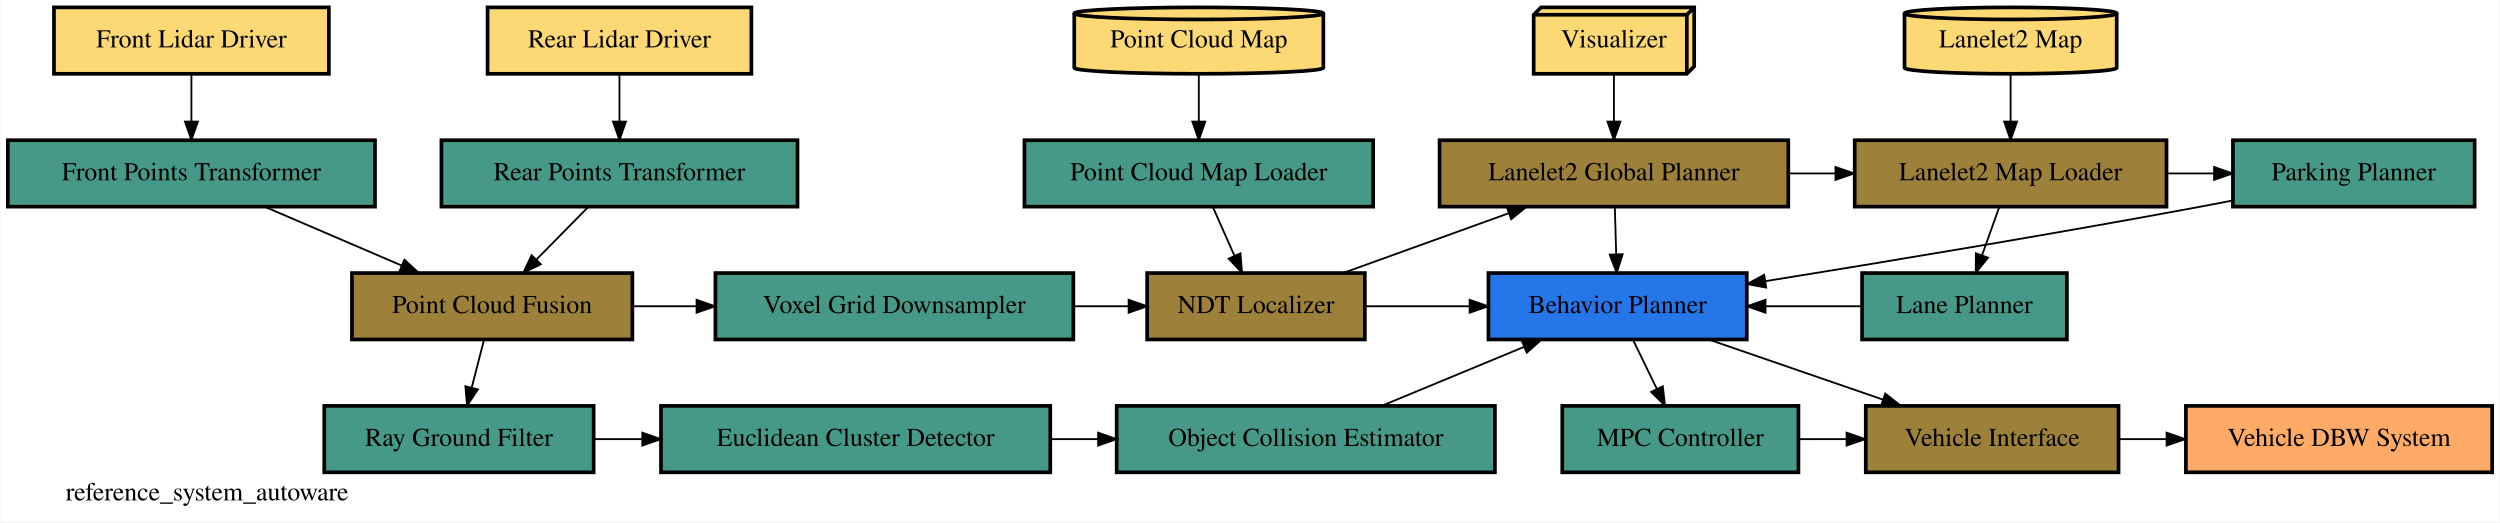
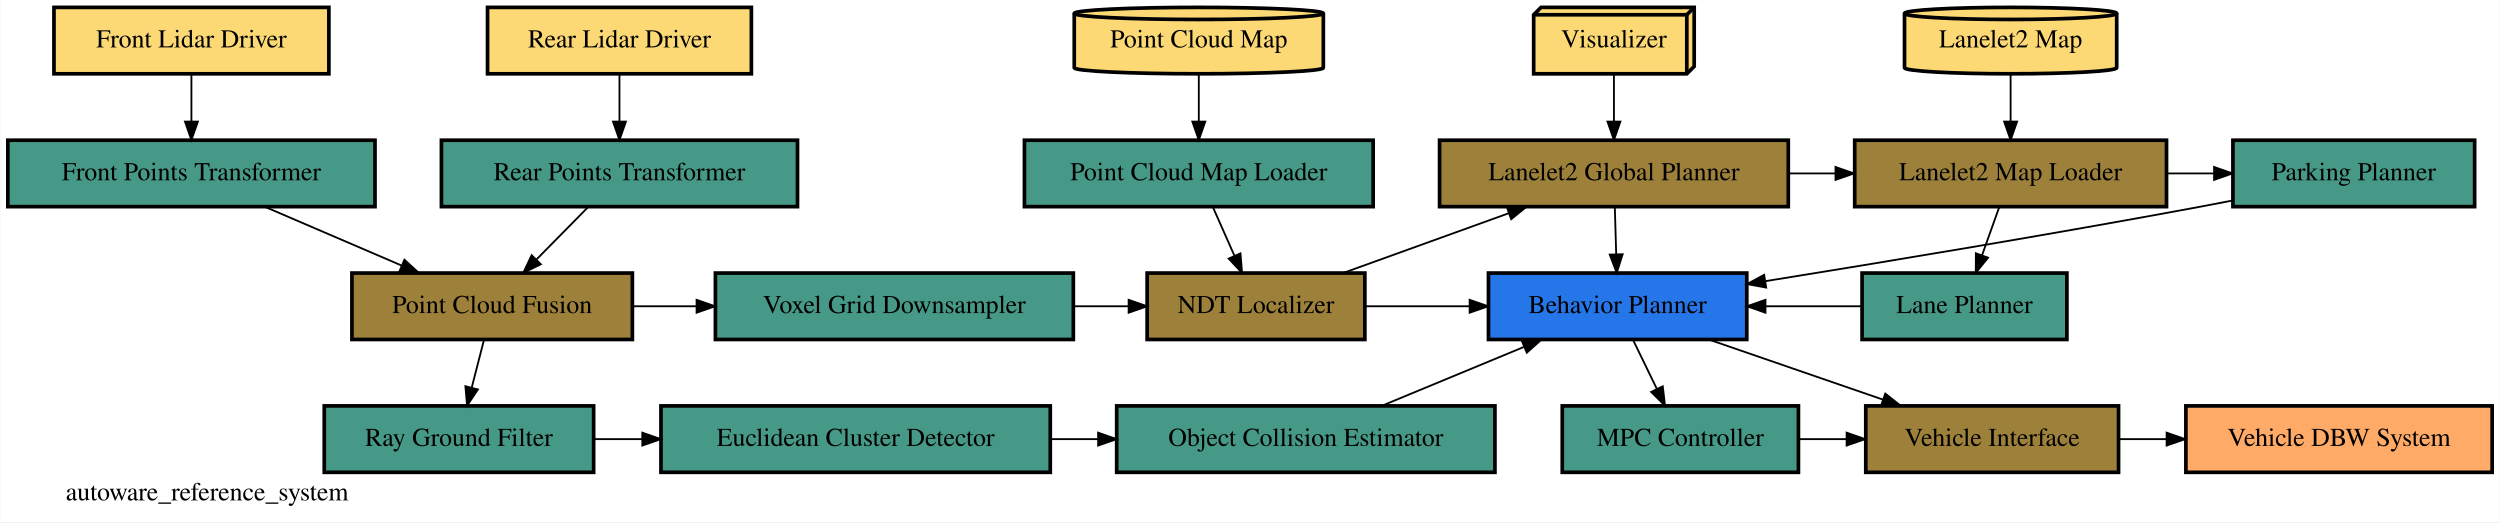
<svg xmlns="http://www.w3.org/2000/svg" width="1355pt" height="283pt" viewBox="0.00 0.00 1354.50 283.00">
  <g id="graph0" class="graph" transform="scale(1 1) rotate(0) translate(4 279)">
    <polygon fill="white" stroke="transparent" points="-4,4 -4,-279 1350.5,-279 1350.5,4 -4,4" />
-     <text text-anchor="middle" x="108" y="-7.8" font-family="Times,serif" font-size="14.00">reference_system_autoware</text>
+     <text text-anchor="middle" x="108" y="-7.8" font-family="Times,serif" font-size="14.00">autoware_reference_system</text>
    <g id="node1" class="node">
      <polygon fill="#fcd975" stroke="black" stroke-width="2" points="174,-275 25,-275 25,-239 174,-239 174,-275" />
      <text text-anchor="middle" x="99.5" y="-253.3" font-family="Times,serif" font-size="14.00">Front Lidar Driver</text>
    </g>
    <g id="node6" class="node">
      <polygon fill="#469986" stroke="black" stroke-width="2" points="199,-203 0,-203 0,-167 199,-167 199,-203" />
      <text text-anchor="middle" x="99.5" y="-181.3" font-family="Times,serif" font-size="14.00">Front Points Transformer</text>
    </g>
    <g id="edge1" class="edge">
      <path fill="none" stroke="black" d="M99.5,-238.7C99.5,-230.98 99.5,-221.71 99.5,-213.11" />
      <polygon fill="black" stroke="black" points="103,-213.1 99.5,-203.1 96,-213.1 103,-213.1" />
    </g>
    <g id="node2" class="node">
      <polygon fill="#fcd975" stroke="black" stroke-width="2" points="403,-275 260,-275 260,-239 403,-239 403,-275" />
      <text text-anchor="middle" x="331.5" y="-253.3" font-family="Times,serif" font-size="14.00">Rear Lidar Driver</text>
    </g>
    <g id="node7" class="node">
      <polygon fill="#469986" stroke="black" stroke-width="2" points="428,-203 235,-203 235,-167 428,-167 428,-203" />
      <text text-anchor="middle" x="331.5" y="-181.3" font-family="Times,serif" font-size="14.00">Rear Points Transformer</text>
    </g>
    <g id="edge2" class="edge">
      <path fill="none" stroke="black" d="M331.5,-238.7C331.5,-230.98 331.5,-221.71 331.5,-213.11" />
      <polygon fill="black" stroke="black" points="335,-213.1 331.5,-203.1 328,-213.1 335,-213.1" />
    </g>
    <g id="node3" class="node">
      <path fill="#fcd975" stroke="black" stroke-width="2" d="M713,-271.73C713,-273.53 682.75,-275 645.5,-275 608.25,-275 578,-273.53 578,-271.73 578,-271.73 578,-242.27 578,-242.27 578,-240.47 608.25,-239 645.5,-239 682.75,-239 713,-240.47 713,-242.27 713,-242.27 713,-271.73 713,-271.73" />
      <path fill="none" stroke="black" stroke-width="2" d="M713,-271.73C713,-269.92 682.75,-268.45 645.5,-268.45 608.25,-268.45 578,-269.92 578,-271.73" />
      <text text-anchor="middle" x="645.5" y="-253.3" font-family="Times,serif" font-size="14.00">Point Cloud Map</text>
    </g>
    <g id="node8" class="node">
      <polygon fill="#469986" stroke="black" stroke-width="2" points="740,-203 551,-203 551,-167 740,-167 740,-203" />
      <text text-anchor="middle" x="645.5" y="-181.3" font-family="Times,serif" font-size="14.00">Point Cloud Map Loader</text>
    </g>
    <g id="edge3" class="edge">
      <path fill="none" stroke="black" d="M645.5,-238.7C645.5,-230.98 645.5,-221.71 645.5,-213.11" />
      <polygon fill="black" stroke="black" points="649,-213.1 645.5,-203.1 642,-213.1 649,-213.1" />
    </g>
    <g id="node4" class="node">
      <polygon fill="#fcd975" stroke="black" stroke-width="2" points="914,-275 831,-275 827,-271 827,-239 910,-239 914,-243 914,-275" />
      <polyline fill="none" stroke="black" stroke-width="2" points="910,-271 827,-271 " />
      <polyline fill="none" stroke="black" stroke-width="2" points="910,-271 910,-239 " />
      <polyline fill="none" stroke="black" stroke-width="2" points="910,-271 914,-275 " />
      <text text-anchor="middle" x="870.5" y="-253.3" font-family="Times,serif" font-size="14.00">Visualizer</text>
    </g>
    <g id="node20" class="node">
      <polygon fill="#9d813b" stroke="black" stroke-width="2" points="965,-203 776,-203 776,-167 965,-167 965,-203" />
      <text text-anchor="middle" x="870.5" y="-181.3" font-family="Times,serif" font-size="14.00">Lanelet2 Global Planner</text>
    </g>
    <g id="edge4" class="edge">
      <path fill="none" stroke="black" d="M870.5,-238.7C870.5,-230.98 870.5,-221.71 870.5,-213.11" />
      <polygon fill="black" stroke="black" points="874,-213.1 870.5,-203.1 867,-213.1 874,-213.1" />
    </g>
    <g id="node5" class="node">
      <path fill="#fcd975" stroke="black" stroke-width="2" d="M1143,-271.73C1143,-273.53 1117.23,-275 1085.5,-275 1053.77,-275 1028,-273.53 1028,-271.73 1028,-271.73 1028,-242.27 1028,-242.27 1028,-240.47 1053.77,-239 1085.5,-239 1117.23,-239 1143,-240.47 1143,-242.27 1143,-242.27 1143,-271.73 1143,-271.73" />
      <path fill="none" stroke="black" stroke-width="2" d="M1143,-271.73C1143,-269.92 1117.23,-268.45 1085.5,-268.45 1053.77,-268.45 1028,-269.92 1028,-271.73" />
      <text text-anchor="middle" x="1085.5" y="-253.3" font-family="Times,serif" font-size="14.00">Lanelet2 Map</text>
    </g>
    <g id="node19" class="node">
      <polygon fill="#9d813b" stroke="black" stroke-width="2" points="1170,-203 1001,-203 1001,-167 1170,-167 1170,-203" />
      <text text-anchor="middle" x="1085.5" y="-181.3" font-family="Times,serif" font-size="14.00">Lanelet2 Map Loader</text>
    </g>
    <g id="edge5" class="edge">
      <path fill="none" stroke="black" d="M1085.5,-238.7C1085.5,-230.98 1085.5,-221.71 1085.5,-213.11" />
      <polygon fill="black" stroke="black" points="1089,-213.1 1085.5,-203.1 1082,-213.1 1089,-213.1" />
    </g>
    <g id="node16" class="node">
      <polygon fill="#9d813b" stroke="black" stroke-width="2" points="338.5,-131 186.5,-131 186.5,-95 338.5,-95 338.5,-131" />
      <text text-anchor="middle" x="262.5" y="-109.3" font-family="Times,serif" font-size="14.00">Point Cloud Fusion</text>
    </g>
    <g id="edge6" class="edge">
      <path fill="none" stroke="black" d="M139.37,-166.88C161.66,-157.31 189.62,-145.3 213.26,-135.15" />
      <polygon fill="black" stroke="black" points="214.95,-138.23 222.76,-131.07 212.19,-131.8 214.95,-138.23" />
    </g>
    <g id="edge7" class="edge">
      <path fill="none" stroke="black" d="M314.44,-166.7C306,-158.14 295.68,-147.66 286.46,-138.3" />
      <polygon fill="black" stroke="black" points="288.87,-135.77 279.36,-131.1 283.89,-140.68 288.87,-135.77" />
    </g>
    <g id="node17" class="node">
      <polygon fill="#9d813b" stroke="black" stroke-width="2" points="735.5,-131 617.5,-131 617.5,-95 735.5,-95 735.5,-131" />
      <text text-anchor="middle" x="676.5" y="-109.3" font-family="Times,serif" font-size="14.00">NDT Localizer</text>
    </g>
    <g id="edge8" class="edge">
      <path fill="none" stroke="black" d="M653.16,-166.7C656.69,-158.73 660.96,-149.1 664.87,-140.26" />
      <polygon fill="black" stroke="black" points="668.08,-141.67 668.93,-131.1 661.68,-138.83 668.08,-141.67" />
    </g>
    <g id="node9" class="node">
      <polygon fill="#469986" stroke="black" stroke-width="2" points="577.5,-131 383.5,-131 383.5,-95 577.5,-95 577.5,-131" />
      <text text-anchor="middle" x="480.5" y="-109.3" font-family="Times,serif" font-size="14.00">Voxel Grid Downsampler</text>
    </g>
    <g id="edge16" class="edge">
      <path fill="none" stroke="black" d="M577.73,-113C587.57,-113 597.4,-113 607.23,-113" />
      <polygon fill="black" stroke="black" points="607.47,-116.5 617.47,-113 607.47,-109.5 607.47,-116.5" />
    </g>
    <g id="node10" class="node">
      <polygon fill="#469986" stroke="black" stroke-width="2" points="317.5,-59 171.5,-59 171.5,-23 317.5,-23 317.5,-59" />
      <text text-anchor="middle" x="244.5" y="-37.3" font-family="Times,serif" font-size="14.00">Ray Ground Filter</text>
    </g>
    <g id="node11" class="node">
      <polygon fill="#469986" stroke="black" stroke-width="2" points="565,-59 354,-59 354,-23 565,-23 565,-59" />
      <text text-anchor="middle" x="459.5" y="-37.3" font-family="Times,serif" font-size="14.00">Euclidean Cluster Detector</text>
    </g>
    <g id="edge22" class="edge">
      <path fill="none" stroke="black" d="M317.57,-41C326.27,-41 334.97,-41 343.67,-41" />
      <polygon fill="black" stroke="black" points="343.88,-44.5 353.88,-41 343.88,-37.5 343.88,-44.5" />
    </g>
    <g id="node12" class="node">
      <polygon fill="#469986" stroke="black" stroke-width="2" points="806,-59 601,-59 601,-23 806,-23 806,-59" />
      <text text-anchor="middle" x="703.5" y="-37.3" font-family="Times,serif" font-size="14.00">Object Collision Estimator</text>
    </g>
    <g id="edge23" class="edge">
      <path fill="none" stroke="black" d="M565.3,-41C573.83,-41 582.37,-41 590.91,-41" />
      <polygon fill="black" stroke="black" points="590.93,-44.5 600.93,-41 590.93,-37.5 590.93,-44.5" />
    </g>
    <g id="node21" class="node">
      <polygon fill="#2576e8" stroke="black" stroke-width="2" points="942.5,-131 802.5,-131 802.5,-95 942.5,-95 942.5,-131" />
      <text text-anchor="middle" x="872.5" y="-109.3" font-family="Times,serif" font-size="14.00">Behavior Planner</text>
    </g>
    <g id="edge24" class="edge">
      <path fill="none" stroke="black" d="M744.71,-59.07C767.89,-68.67 797.03,-80.74 821.63,-90.93" />
      <polygon fill="black" stroke="black" points="820.58,-94.28 831.16,-94.88 823.26,-87.82 820.58,-94.28" />
    </g>
    <g id="node13" class="node">
      <polygon fill="#469986" stroke="black" stroke-width="2" points="970.5,-59 842.5,-59 842.5,-23 970.5,-23 970.5,-59" />
      <text text-anchor="middle" x="906.5" y="-37.3" font-family="Times,serif" font-size="14.00">MPC Controller</text>
    </g>
    <g id="node18" class="node">
      <polygon fill="#9d813b" stroke="black" stroke-width="2" points="1144,-59 1007,-59 1007,-23 1144,-23 1144,-59" />
      <text text-anchor="middle" x="1075.5" y="-37.3" font-family="Times,serif" font-size="14.00">Vehicle Interface</text>
    </g>
    <g id="edge25" class="edge">
      <path fill="none" stroke="black" d="M970.54,-41C979.18,-41 987.82,-41 996.47,-41" />
      <polygon fill="black" stroke="black" points="996.62,-44.5 1006.62,-41 996.62,-37.5 996.62,-44.5" />
    </g>
    <g id="node14" class="node">
      <polygon fill="#469986" stroke="black" stroke-width="2" points="1116,-131 1005,-131 1005,-95 1116,-95 1116,-131" />
      <text text-anchor="middle" x="1060.5" y="-109.3" font-family="Times,serif" font-size="14.00">Lane Planner</text>
    </g>
    <g id="edge21" class="edge">
      <path fill="none" stroke="black" d="M1004.79,-113C987.47,-113 970.15,-113 952.83,-113" />
      <polygon fill="black" stroke="black" points="952.63,-109.5 942.63,-113 952.63,-116.5 952.63,-109.5" />
    </g>
    <g id="node15" class="node">
      <polygon fill="#469986" stroke="black" stroke-width="2" points="1337,-203 1206,-203 1206,-167 1337,-167 1337,-203" />
      <text text-anchor="middle" x="1271.5" y="-181.3" font-family="Times,serif" font-size="14.00">Parking Planner</text>
    </g>
    <g id="edge12" class="edge">
      <path fill="none" stroke="black" d="M1205.85,-170.33C1199.99,-169.17 1194.14,-168.05 1188.5,-167 1108.43,-152.09 1016.58,-136.9 952.62,-126.62" />
      <polygon fill="black" stroke="black" points="953.03,-123.14 942.6,-125.02 951.92,-130.06 953.03,-123.14" />
    </g>
    <g id="edge15" class="edge">
      <path fill="none" stroke="black" d="M338.71,-113C350.21,-113 361.7,-113 373.2,-113" />
      <polygon fill="black" stroke="black" points="373.3,-116.5 383.3,-113 373.3,-109.5 373.3,-116.5" />
    </g>
    <g id="edge14" class="edge">
      <path fill="none" stroke="black" d="M258.05,-94.7C256.05,-86.9 253.63,-77.51 251.4,-68.83" />
      <polygon fill="black" stroke="black" points="254.78,-67.92 248.9,-59.1 248,-69.66 254.78,-67.92" />
    </g>
    <g id="edge18" class="edge">
      <path fill="none" stroke="black" d="M723.8,-131.07C750.89,-140.84 785.05,-153.17 813.6,-163.47" />
      <polygon fill="black" stroke="black" points="812.45,-166.77 823.04,-166.88 814.82,-160.19 812.45,-166.77" />
    </g>
    <g id="edge17" class="edge">
      <path fill="none" stroke="black" d="M735.84,-113C754.62,-113 773.39,-113 792.17,-113" />
      <polygon fill="black" stroke="black" points="792.3,-116.5 802.3,-113 792.3,-109.5 792.3,-116.5" />
    </g>
    <g id="node22" class="node">
      <polygon fill="#ffaa66" stroke="black" stroke-width="2" points="1346.5,-59 1180.5,-59 1180.5,-23 1346.5,-23 1346.5,-59" />
      <text text-anchor="middle" x="1263.5" y="-37.3" font-family="Times,serif" font-size="14.00">Vehicle DBW System</text>
    </g>
    <g id="edge26" class="edge">
      <path fill="none" stroke="black" d="M1144.16,-41C1152.76,-41 1161.36,-41 1169.96,-41" />
      <polygon fill="black" stroke="black" points="1170.06,-44.5 1180.06,-41 1170.06,-37.5 1170.06,-44.5" />
    </g>
    <g id="edge13" class="edge">
      <path fill="none" stroke="black" d="M1079.32,-166.7C1076.5,-158.81 1073.11,-149.3 1069.98,-140.55" />
      <polygon fill="black" stroke="black" points="1073.27,-139.34 1066.61,-131.1 1066.68,-141.7 1073.27,-139.34" />
    </g>
    <g id="edge11" class="edge">
      <path fill="none" stroke="black" d="M1170.14,-185C1178.68,-185 1187.22,-185 1195.76,-185" />
      <polygon fill="black" stroke="black" points="1195.78,-188.5 1205.78,-185 1195.78,-181.5 1195.78,-188.5" />
    </g>
    <g id="edge9" class="edge">
      <path fill="none" stroke="black" d="M965.4,-185C973.74,-185 982.08,-185 990.42,-185" />
      <polygon fill="black" stroke="black" points="990.59,-188.5 1000.59,-185 990.59,-181.5 990.59,-188.5" />
    </g>
    <g id="edge10" class="edge">
      <path fill="none" stroke="black" d="M870.99,-166.7C871.21,-158.98 871.48,-149.71 871.73,-141.11" />
      <polygon fill="black" stroke="black" points="875.22,-141.2 872.01,-131.1 868.23,-141 875.22,-141.2" />
    </g>
    <g id="edge19" class="edge">
      <path fill="none" stroke="black" d="M880.9,-94.7C884.77,-86.73 889.45,-77.1 893.74,-68.26" />
      <polygon fill="black" stroke="black" points="896.97,-69.63 898.19,-59.1 890.67,-66.57 896.97,-69.63" />
    </g>
    <g id="edge20" class="edge">
      <path fill="none" stroke="black" d="M921.9,-94.97C950.39,-85.14 986.39,-72.73 1016.37,-62.39" />
      <polygon fill="black" stroke="black" points="1017.57,-65.68 1025.88,-59.11 1015.28,-59.06 1017.57,-65.68" />
    </g>
  </g>
</svg>
